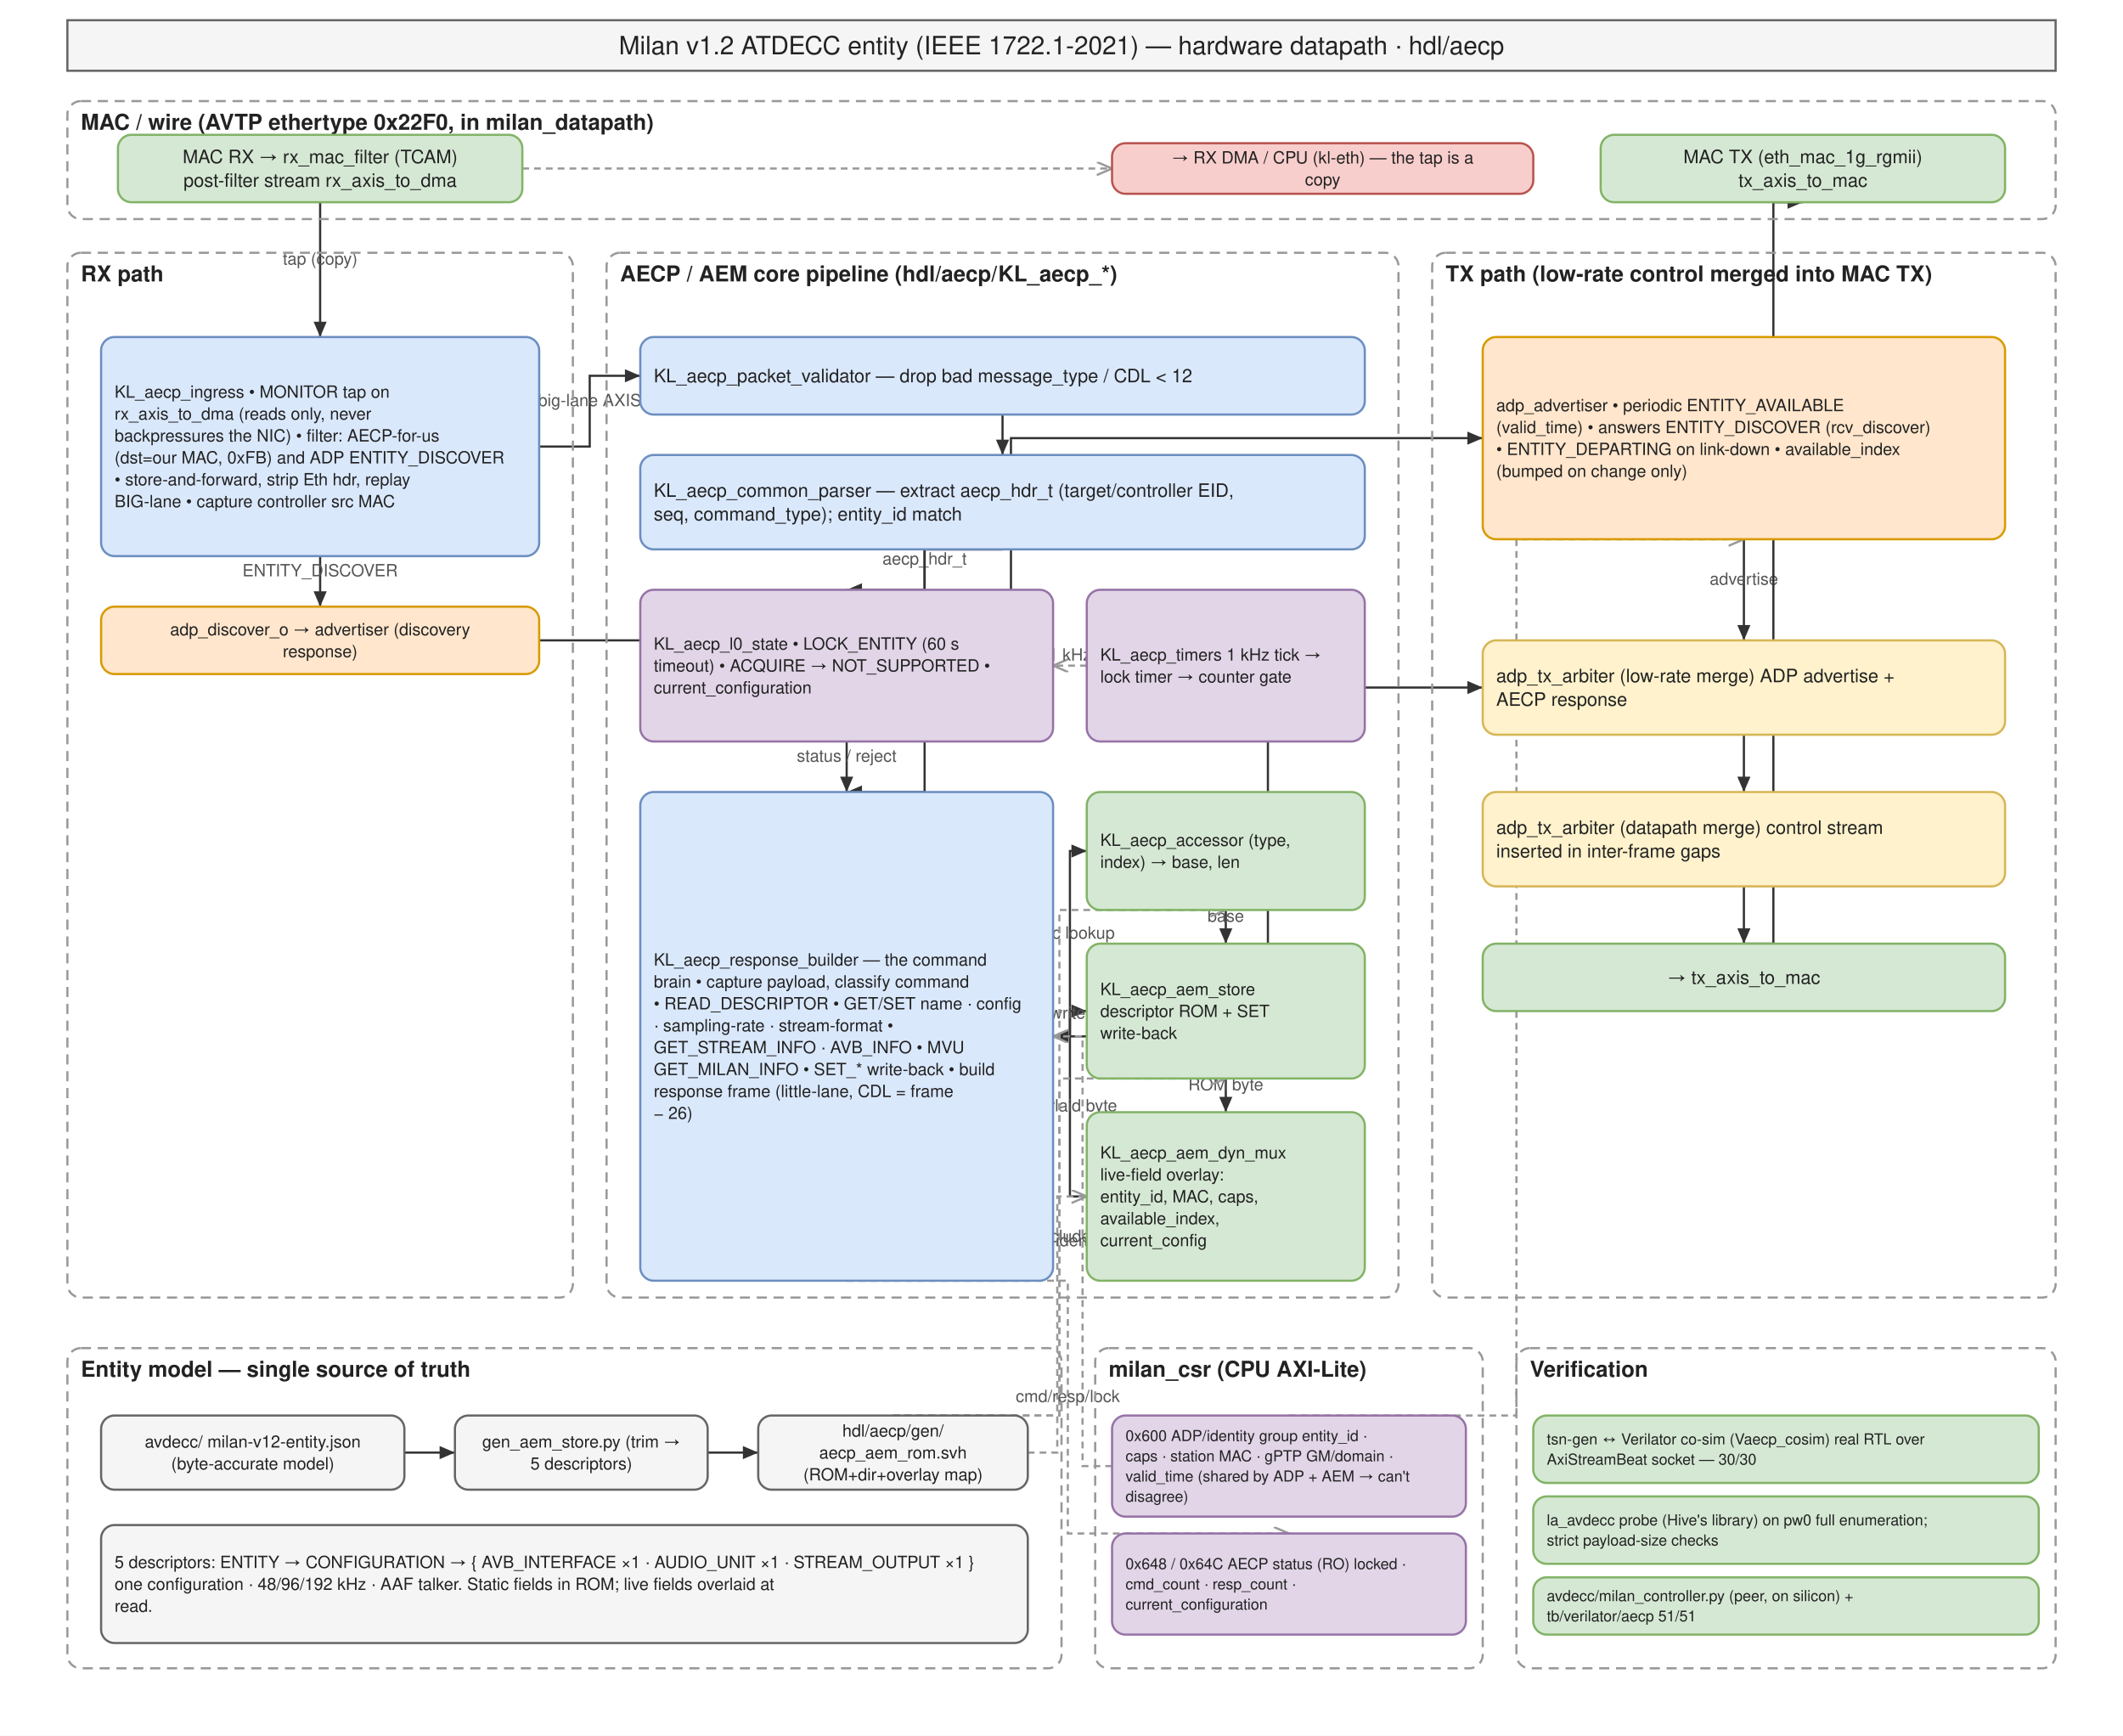
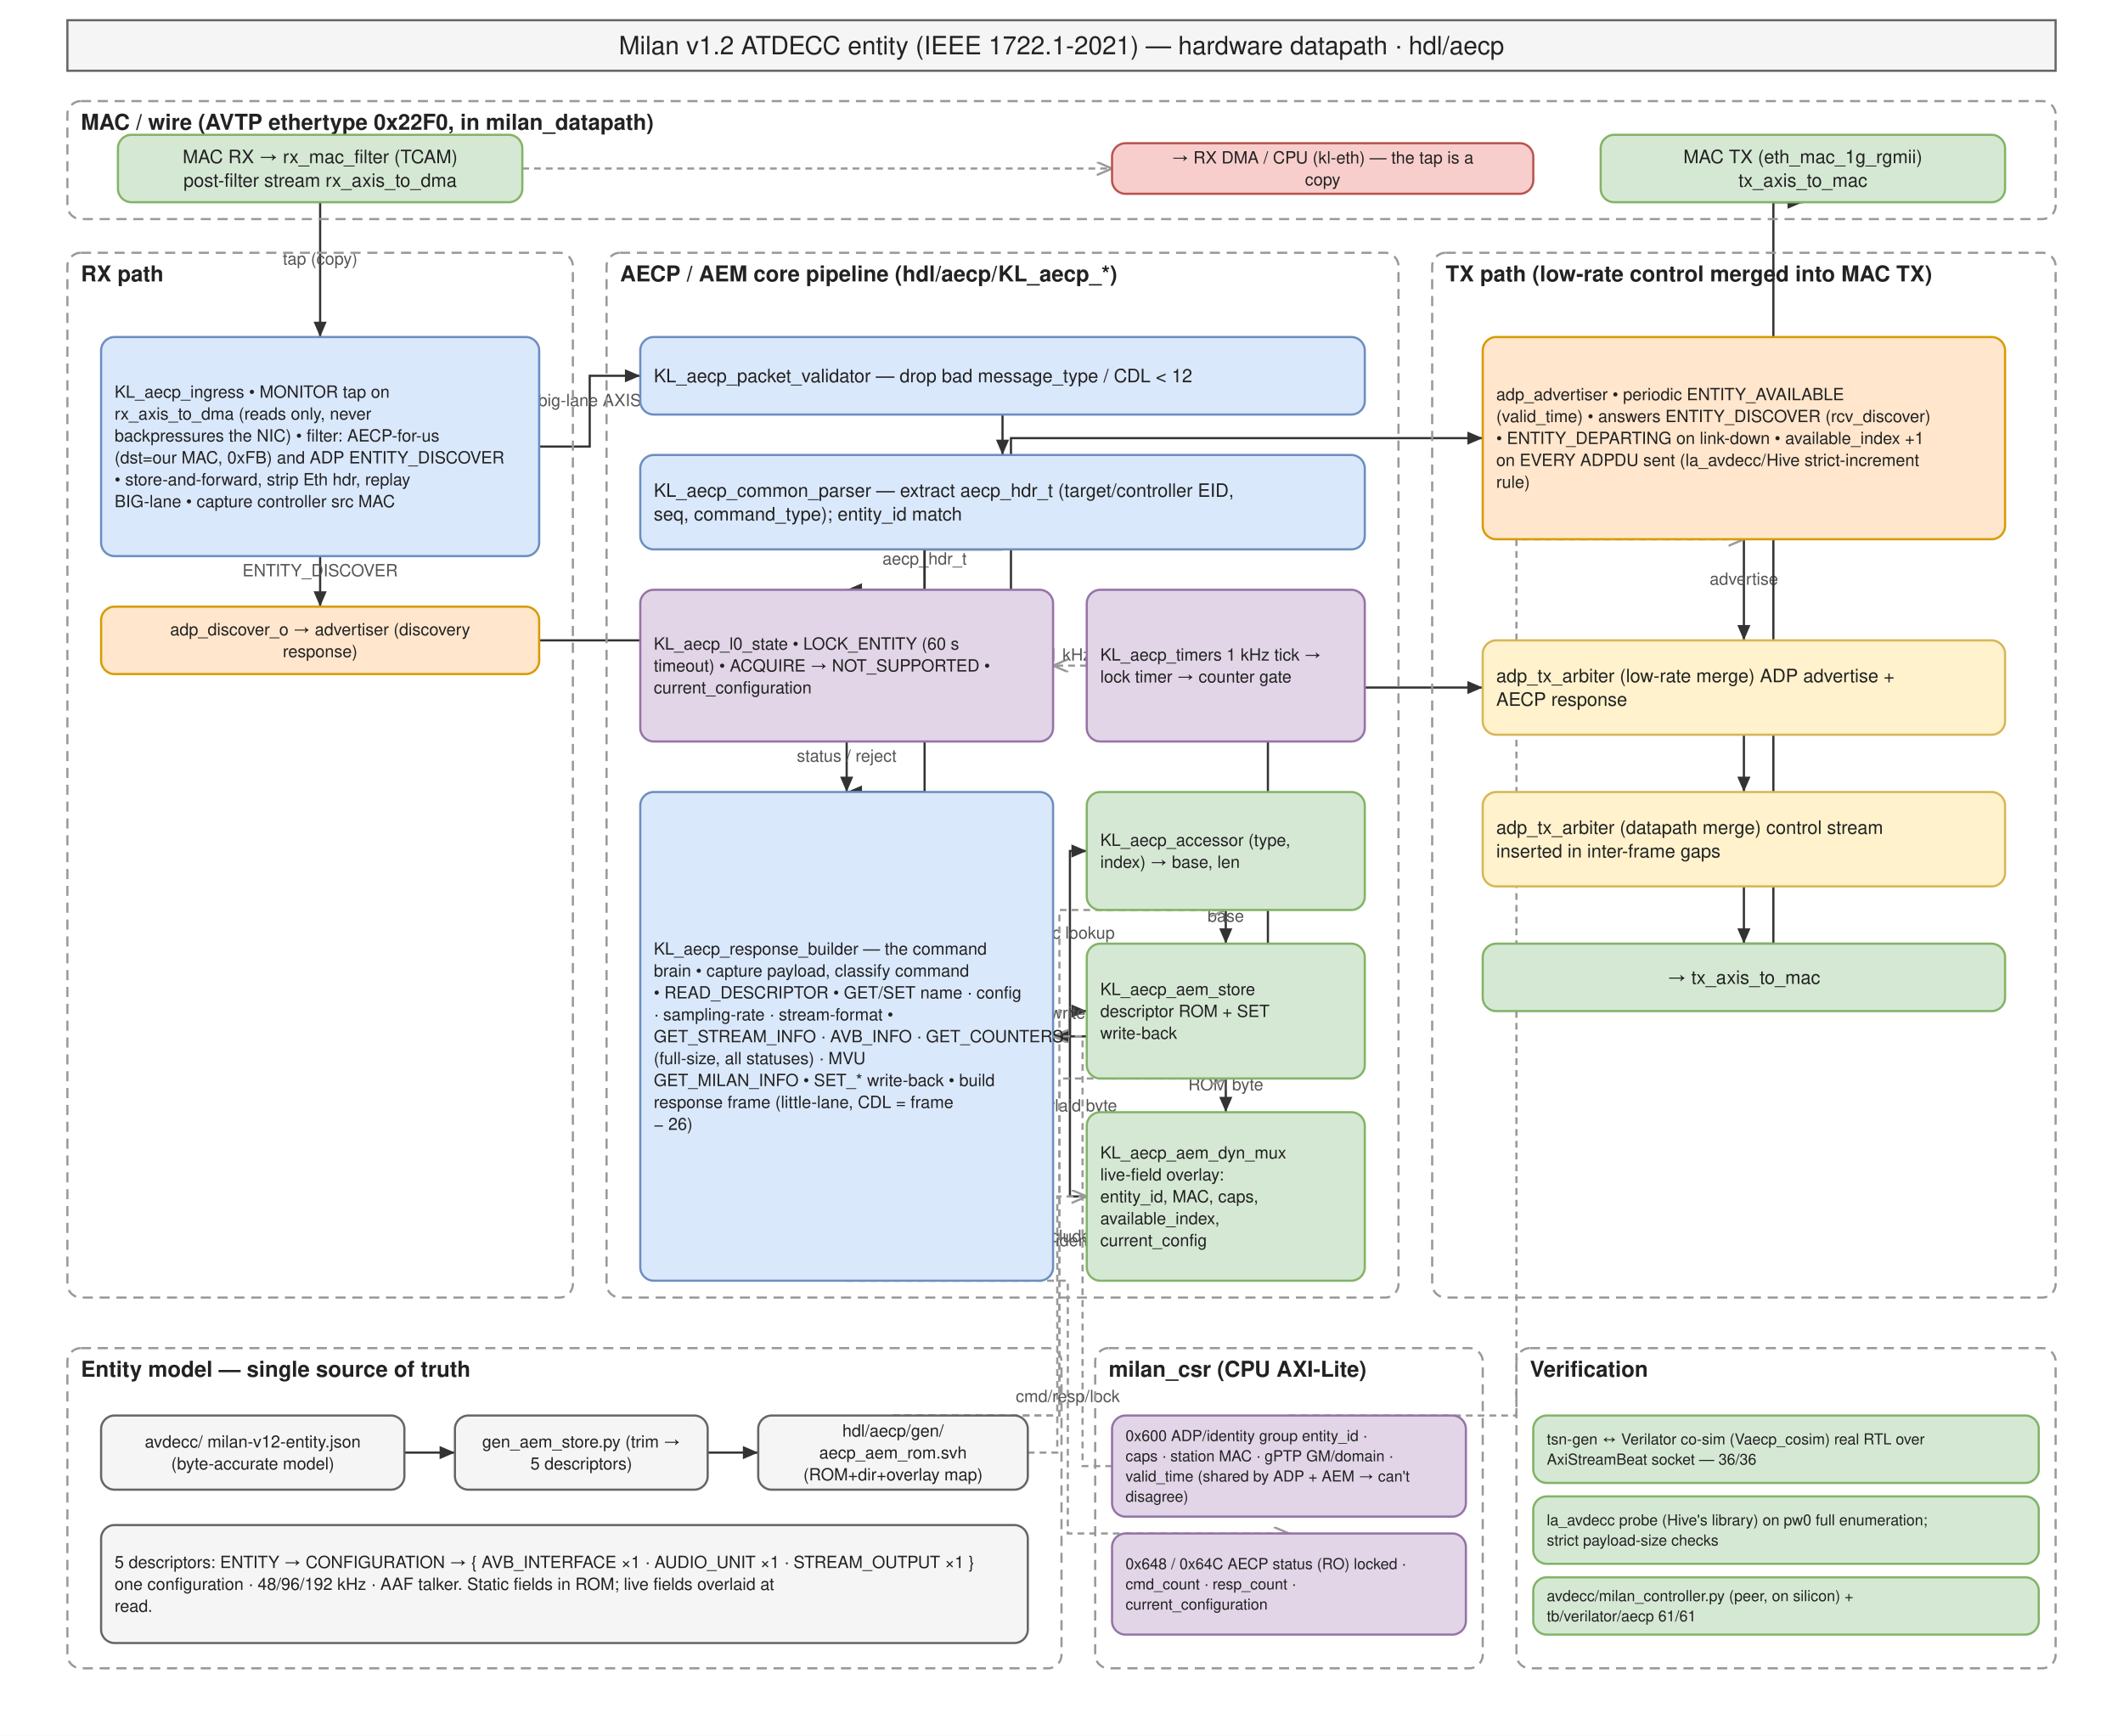
<svg xmlns="http://www.w3.org/2000/svg" width="1260" height="1030" viewBox="0 0 1260 1030" font-family="Helvetica,Arial,sans-serif">
  <rect width="1260" height="1030" fill="#ffffff" />
  <defs>
    <marker id="arr" markerWidth="9" markerHeight="9" refX="7" refY="3" orient="auto">
      <path d="M0,0 L7,3 L0,6 z" fill="#333" />
    </marker>
    <marker id="arro" markerWidth="9" markerHeight="9" refX="7" refY="3" orient="auto">
      <path d="M0,0 L7,3 L0,6" fill="none" stroke="#999" />
    </marker>
  </defs>
  <path d="M190.0,120.0 L190.0,200.0" fill="none" stroke="#333" stroke-width="1.3" marker-end="url(#arr)" />
  <text x="190.0" y="157.0" font-size="10" fill="#555" text-anchor="middle">tap (copy)</text>
  <path d="M310.0,100.0 L660.0,100.0" fill="none" stroke="#999" stroke-width="1.3" stroke-dasharray="4,3" marker-end="url(#arro)" />
  <path d="M320.0,265.0 L350.0,265.0 L350.0,223.0 L380.0,223.0" fill="none" stroke="#333" stroke-width="1.3" marker-end="url(#arr)" />
  <text x="350.0" y="241.0" font-size="10" fill="#555" text-anchor="middle">big-lane AXIS</text>
  <path d="M595.0,246.0 L595.0,270.0" fill="none" stroke="#333" stroke-width="1.3" marker-end="url(#arr)" />
  <path d="M595.0,326.0 L548.75,326.0 L548.75,350.0 L502.5,350.0" fill="none" stroke="#333" stroke-width="1.3" marker-end="url(#arr)" />
  <text x="548.75" y="335.0" font-size="10" fill="#555" text-anchor="middle">aecp_hdr_t</text>
  <path d="M595.0,326.0 L548.75,326.0 L548.75,470.0 L502.5,470.0" fill="none" stroke="#333" stroke-width="1.3" marker-end="url(#arr)" />
  <text x="548.75" y="395.0" font-size="10" fill="#555" text-anchor="middle">hdr + payload</text>
  <path d="M502.5,440.0 L502.5,470.0" fill="none" stroke="#333" stroke-width="1.3" marker-end="url(#arr)" />
  <text x="502.5" y="452.0" font-size="10" fill="#555" text-anchor="middle">status / reject</text>
  <path d="M645.0,395.0 L625.0,395.0" fill="none" stroke="#999" stroke-width="1.3" stroke-dasharray="4,3" marker-end="url(#arro)" />
  <text x="635.0" y="392.0" font-size="10" fill="#555" text-anchor="middle">1 kHz</text>
  <path d="M190.0,330.0 L190.0,360.0" fill="none" stroke="#333" stroke-width="1.3" marker-end="url(#arr)" />
  <text x="190.0" y="342.0" font-size="10" fill="#555" text-anchor="middle">ENTITY_DISCOVER</text>
  <path d="M320.0,380.0 L600.0,380.0 L600.0,260.0 L880.0,260.0" fill="none" stroke="#333" stroke-width="1.3" marker-end="url(#arr)" />
  <text x="600.0" y="317.0" font-size="10" fill="#555" text-anchor="middle">rcv_discover</text>
  <path d="M625.0,615.0 L635.0,615.0 L635.0,505.0 L645.0,505.0" fill="none" stroke="#333" stroke-width="1.3" marker-end="url(#arr)" />
  <text x="635.0" y="557.0" font-size="10" fill="#555" text-anchor="middle">desc lookup</text>
  <path d="M727.5,540.0 L727.5,560.0" fill="none" stroke="#333" stroke-width="1.3" marker-end="url(#arr)" />
  <text x="727.5" y="547.0" font-size="10" fill="#555" text-anchor="middle">base</text>
  <path d="M727.5,640.0 L727.5,660.0" fill="none" stroke="#333" stroke-width="1.3" marker-end="url(#arr)" />
  <text x="727.5" y="647.0" font-size="10" fill="#555" text-anchor="middle">ROM byte</text>
  <path d="M645.0,710.0 L635.0,710.0 L635.0,615.0 L625.0,615.0" fill="none" stroke="#333" stroke-width="1.3" marker-end="url(#arr)" />
  <text x="635.0" y="659.5" font-size="10" fill="#555" text-anchor="middle">overlaid byte</text>
  <path d="M625.0,615.0 L635.0,615.0 L635.0,600.0 L645.0,600.0" fill="none" stroke="#333" stroke-width="1.3" marker-end="url(#arr)" />
  <text x="635.0" y="604.5" font-size="10" fill="#555" text-anchor="middle">SET write-back</text>
  <path d="M625.0,615.0 L752.5,615.0 L752.5,408.0 L880.0,408.0" fill="none" stroke="#333" stroke-width="1.3" marker-end="url(#arr)" />
  <text x="752.5" y="508.5" font-size="10" fill="#555" text-anchor="middle">response AXIS</text>
  <path d="M1035.0,320.0 L1035.0,380.0" fill="none" stroke="#333" stroke-width="1.3" marker-end="url(#arr)" />
  <text x="1035.0" y="347.0" font-size="10" fill="#555" text-anchor="middle">advertise</text>
  <path d="M1035.0,436.0 L1035.0,470.0" fill="none" stroke="#333" stroke-width="1.3" marker-end="url(#arr)" />
  <path d="M1035.0,526.0 L1035.0,560.0" fill="none" stroke="#333" stroke-width="1.3" marker-end="url(#arr)" />
  <path d="M1035.0,560.0 L1052.5,560.0 L1052.5,120.0 L1070.0,120.0" fill="none" stroke="#333" stroke-width="1.3" marker-end="url(#arr)" />
  <path d="M240.0,862.0 L270.0,862.0" fill="none" stroke="#333" stroke-width="1.3" marker-end="url(#arr)" />
  <path d="M420.0,862.0 L450.0,862.0" fill="none" stroke="#333" stroke-width="1.3" marker-end="url(#arr)" />
  <path d="M530.0,840.0 L628.75,840.0 L628.75,640.0 L727.5,640.0" fill="none" stroke="#999" stroke-width="1.3" stroke-dasharray="4,3" marker-end="url(#arro)" />
  <text x="628.75" y="737.0" font-size="10" fill="#555" text-anchor="middle">$include</text>
  <path d="M530.0,840.0 L628.75,840.0 L628.75,540.0 L727.5,540.0" fill="none" stroke="#999" stroke-width="1.3" stroke-dasharray="4,3" marker-end="url(#arro)" />
  <path d="M610.0,862.0 L627.5,862.0 L627.5,710.0 L645.0,710.0" fill="none" stroke="#999" stroke-width="1.3" stroke-dasharray="4,3" marker-end="url(#arro)" />
  <path d="M765.0,840.0 L900.0,840.0 L900.0,320.0 L1035.0,320.0" fill="none" stroke="#999" stroke-width="1.3" stroke-dasharray="4,3" marker-end="url(#arro)" />
  <text x="900.0" y="577.0" font-size="10" fill="#555" text-anchor="middle">identity</text>
  <path d="M660.0,870.0 L642.5,870.0 L642.5,615.0 L625.0,615.0" fill="none" stroke="#999" stroke-width="1.3" stroke-dasharray="4,3" marker-end="url(#arro)" />
  <text x="642.5" y="739.5" font-size="10" fill="#555" text-anchor="middle">identity</text>
  <path d="M502.5,760.0 L633.75,760.0 L633.75,910.0 L765.0,910.0" fill="none" stroke="#999" stroke-width="1.3" stroke-dasharray="4,3" marker-end="url(#arro)" />
  <text x="633.75" y="832.0" font-size="10" fill="#555" text-anchor="middle">cmd/resp/lock</text>
  <rect x="40.0" y="12.0" width="1180.0" height="30.0" rx="0" fill="#f5f5f5" stroke="#666666" stroke-width="1.3" />
  <text x="630.0" y="32.25" font-size="15" fill="#222" text-anchor="middle">Milan v1.2 ATDECC entity (IEEE 1722.1-2021) — hardware datapath · hdl/aecp</text>
  <rect x="40.0" y="60.0" width="1180.0" height="70.0" rx="8" fill="none" stroke="#999999" stroke-width="1.3" stroke-dasharray="6,4" />
  <text x="48.0" y="77.0" font-size="13" fill="#222" text-anchor="start" font-weight="bold">MAC / wire (AVTP ethertype 0x22F0, in milan_datapath)</text>
  <rect x="40.0" y="150.0" width="300.0" height="620.0" rx="8" fill="none" stroke="#999999" stroke-width="1.3" stroke-dasharray="6,4" />
  <text x="48.0" y="167.0" font-size="13" fill="#222" text-anchor="start" font-weight="bold">RX path</text>
  <rect x="360.0" y="150.0" width="470.0" height="620.0" rx="8" fill="none" stroke="#999999" stroke-width="1.3" stroke-dasharray="6,4" />
  <text x="368.0" y="167.0" font-size="13" fill="#222" text-anchor="start" font-weight="bold">AECP / AEM core pipeline (hdl/aecp/KL_aecp_*)</text>
  <rect x="850.0" y="150.0" width="370.0" height="620.0" rx="8" fill="none" stroke="#999999" stroke-width="1.3" stroke-dasharray="6,4" />
  <text x="858.0" y="167.0" font-size="13" fill="#222" text-anchor="start" font-weight="bold">TX path (low-rate control merged into MAC TX)</text>
  <rect x="40.0" y="800.0" width="590.0" height="190.0" rx="8" fill="none" stroke="#999999" stroke-width="1.3" stroke-dasharray="6,4" />
  <text x="48.0" y="817.0" font-size="13" fill="#222" text-anchor="start" font-weight="bold">Entity model — single source of truth</text>
  <rect x="650.0" y="800.0" width="230.0" height="190.0" rx="8" fill="none" stroke="#999999" stroke-width="1.3" stroke-dasharray="6,4" />
  <text x="658.0" y="817.0" font-size="13" fill="#222" text-anchor="start" font-weight="bold">milan_csr (CPU AXI-Lite)</text>
  <rect x="900.0" y="800.0" width="320.0" height="190.0" rx="8" fill="none" stroke="#999999" stroke-width="1.3" stroke-dasharray="6,4" />
  <text x="908.0" y="817.0" font-size="13" fill="#222" text-anchor="start" font-weight="bold">Verification</text>
  <rect x="70.0" y="80.0" width="240.0" height="40.0" rx="8" fill="#d5e8d4" stroke="#82b366" stroke-width="1.3" />
  <text x="190.0" y="96.85" font-size="11" fill="#222" text-anchor="middle">MAC RX → rx_mac_filter (TCAM)</text>
  <text x="190.0" y="110.85" font-size="11" fill="#222" text-anchor="middle">post-filter stream rx_axis_to_dma</text>
  <rect x="950.0" y="80.0" width="240.0" height="40.0" rx="8" fill="#d5e8d4" stroke="#82b366" stroke-width="1.3" />
  <text x="1070.0" y="96.85" font-size="11" fill="#222" text-anchor="middle">MAC TX (eth_mac_1g_rgmii)</text>
  <text x="1070.0" y="110.85" font-size="11" fill="#222" text-anchor="middle">tx_axis_to_mac</text>
  <rect x="660.0" y="85.0" width="250.0" height="30.0" rx="8" fill="#f8cecc" stroke="#b85450" stroke-width="1.3" />
  <text x="785.0" y="97.0" font-size="10" fill="#222" text-anchor="middle">→ RX DMA / CPU (kl-eth) — the tap is a</text>
  <text x="785.0" y="110.0" font-size="10" fill="#222" text-anchor="middle">copy</text>
  <rect x="60.0" y="200.0" width="260.0" height="130.0" rx="8" fill="#dae8fc" stroke="#6c8ebf" stroke-width="1.3" />
  <text x="68.0" y="236.0" font-size="10" fill="#222" text-anchor="start">KL_aecp_ingress • MONITOR tap on</text>
  <text x="68.0" y="249.0" font-size="10" fill="#222" text-anchor="start">rx_axis_to_dma (reads only, never</text>
  <text x="68.0" y="262.0" font-size="10" fill="#222" text-anchor="start">backpressures the NIC) • filter: AECP-for-us</text>
  <text x="68.0" y="275.0" font-size="10" fill="#222" text-anchor="start">(dst=our MAC, 0xFB) and ADP ENTITY_DISCOVER</text>
  <text x="68.0" y="288.0" font-size="10" fill="#222" text-anchor="start">• store-and-forward, strip Eth hdr, replay</text>
  <text x="68.0" y="301.0" font-size="10" fill="#222" text-anchor="start">BIG-lane • capture controller src MAC</text>
  <rect x="60.0" y="360.0" width="260.0" height="40.0" rx="8" fill="#ffe6cc" stroke="#d79b00" stroke-width="1.3" />
  <text x="190.0" y="377.0" font-size="10" fill="#222" text-anchor="middle">adp_discover_o → advertiser (discovery</text>
  <text x="190.0" y="390.0" font-size="10" fill="#222" text-anchor="middle">response)</text>
  <rect x="380.0" y="200.0" width="430.0" height="46.0" rx="8" fill="#dae8fc" stroke="#6c8ebf" stroke-width="1.3" />
  <text x="388.0" y="226.85" font-size="11" fill="#222" text-anchor="start">KL_aecp_packet_validator — drop bad message_type / CDL &lt; 12</text>
  <rect x="380.0" y="270.0" width="430.0" height="56.0" rx="8" fill="#dae8fc" stroke="#6c8ebf" stroke-width="1.3" />
  <text x="388.0" y="294.85" font-size="11" fill="#222" text-anchor="start">KL_aecp_common_parser — extract aecp_hdr_t (target/controller EID,</text>
  <text x="388.0" y="308.85" font-size="11" fill="#222" text-anchor="start">seq, command_type); entity_id match</text>
  <rect x="380.0" y="350.0" width="245.0" height="90.0" rx="8" fill="#e1d5e7" stroke="#9673a6" stroke-width="1.3" />
  <text x="388.0" y="385.5" font-size="10" fill="#222" text-anchor="start">KL_aecp_l0_state • LOCK_ENTITY (60 s</text>
  <text x="388.0" y="398.5" font-size="10" fill="#222" text-anchor="start">timeout) • ACQUIRE → NOT_SUPPORTED •</text>
  <text x="388.0" y="411.5" font-size="10" fill="#222" text-anchor="start">current_configuration</text>
  <rect x="645.0" y="350.0" width="165.0" height="90.0" rx="8" fill="#e1d5e7" stroke="#9673a6" stroke-width="1.3" />
  <text x="653.0" y="392.0" font-size="10" fill="#222" text-anchor="start">KL_aecp_timers 1 kHz tick →</text>
  <text x="653.0" y="405.0" font-size="10" fill="#222" text-anchor="start">lock timer → counter gate</text>
  <rect x="380.0" y="470.0" width="245.0" height="290.0" rx="8" fill="#dae8fc" stroke="#6c8ebf" stroke-width="1.3" />
-   <text x="388.0" y="573.0" font-size="10" fill="#222" text-anchor="start">KL_aecp_response_builder — the command</text>
-   <text x="388.0" y="586.0" font-size="10" fill="#222" text-anchor="start">brain • capture payload, classify command</text>
-   <text x="388.0" y="599.0" font-size="10" fill="#222" text-anchor="start">• READ_DESCRIPTOR • GET/SET name · config</text>
-   <text x="388.0" y="612.0" font-size="10" fill="#222" text-anchor="start">· sampling-rate · stream-format •</text>
-   <text x="388.0" y="625.0" font-size="10" fill="#222" text-anchor="start">GET_STREAM_INFO · AVB_INFO • MVU</text>
-   <text x="388.0" y="638.0" font-size="10" fill="#222" text-anchor="start">GET_MILAN_INFO • SET_* write-back • build</text>
-   <text x="388.0" y="651.0" font-size="10" fill="#222" text-anchor="start">response frame (little-lane, CDL = frame</text>
-   <text x="388.0" y="664.0" font-size="10" fill="#222" text-anchor="start">− 26)</text>
+   <text x="388.0" y="566.5" font-size="10" fill="#222" text-anchor="start">KL_aecp_response_builder — the command</text>
+   <text x="388.0" y="579.5" font-size="10" fill="#222" text-anchor="start">brain • capture payload, classify command</text>
+   <text x="388.0" y="592.5" font-size="10" fill="#222" text-anchor="start">• READ_DESCRIPTOR • GET/SET name · config</text>
+   <text x="388.0" y="605.5" font-size="10" fill="#222" text-anchor="start">· sampling-rate · stream-format •</text>
+   <text x="388.0" y="618.5" font-size="10" fill="#222" text-anchor="start">GET_STREAM_INFO · AVB_INFO · GET_COUNTERS</text>
+   <text x="388.0" y="631.5" font-size="10" fill="#222" text-anchor="start">(full-size, all statuses) · MVU</text>
+   <text x="388.0" y="644.5" font-size="10" fill="#222" text-anchor="start">GET_MILAN_INFO • SET_* write-back • build</text>
+   <text x="388.0" y="657.5" font-size="10" fill="#222" text-anchor="start">response frame (little-lane, CDL = frame</text>
+   <text x="388.0" y="670.5" font-size="10" fill="#222" text-anchor="start">− 26)</text>
  <rect x="645.0" y="470.0" width="165.0" height="70.0" rx="8" fill="#d5e8d4" stroke="#82b366" stroke-width="1.3" />
  <text x="653.0" y="502.0" font-size="10" fill="#222" text-anchor="start">KL_aecp_accessor (type,</text>
  <text x="653.0" y="515.0" font-size="10" fill="#222" text-anchor="start">index) → base, len</text>
  <rect x="645.0" y="560.0" width="165.0" height="80.0" rx="8" fill="#d5e8d4" stroke="#82b366" stroke-width="1.3" />
  <text x="653.0" y="590.5" font-size="10" fill="#222" text-anchor="start">KL_aecp_aem_store</text>
  <text x="653.0" y="603.5" font-size="10" fill="#222" text-anchor="start">descriptor ROM + SET</text>
  <text x="653.0" y="616.5" font-size="10" fill="#222" text-anchor="start">write-back</text>
  <rect x="645.0" y="660.0" width="165.0" height="100.0" rx="8" fill="#d5e8d4" stroke="#82b366" stroke-width="1.3" />
  <text x="653.0" y="687.5" font-size="10" fill="#222" text-anchor="start">KL_aecp_aem_dyn_mux</text>
  <text x="653.0" y="700.5" font-size="10" fill="#222" text-anchor="start">live-field overlay:</text>
  <text x="653.0" y="713.5" font-size="10" fill="#222" text-anchor="start">entity_id, MAC, caps,</text>
  <text x="653.0" y="726.5" font-size="10" fill="#222" text-anchor="start">available_index,</text>
  <text x="653.0" y="739.5" font-size="10" fill="#222" text-anchor="start">current_config</text>
  <rect x="880.0" y="200.0" width="310.0" height="120.0" rx="8" fill="#ffe6cc" stroke="#d79b00" stroke-width="1.3" />
-   <text x="888.0" y="244.0" font-size="10" fill="#222" text-anchor="start">adp_advertiser • periodic ENTITY_AVAILABLE</text>
-   <text x="888.0" y="257.0" font-size="10" fill="#222" text-anchor="start">(valid_time) • answers ENTITY_DISCOVER (rcv_discover)</text>
-   <text x="888.0" y="270.0" font-size="10" fill="#222" text-anchor="start">• ENTITY_DEPARTING on link-down • available_index</text>
-   <text x="888.0" y="283.0" font-size="10" fill="#222" text-anchor="start">(bumped on change only)</text>
+   <text x="888.0" y="237.5" font-size="10" fill="#222" text-anchor="start">adp_advertiser • periodic ENTITY_AVAILABLE</text>
+   <text x="888.0" y="250.5" font-size="10" fill="#222" text-anchor="start">(valid_time) • answers ENTITY_DISCOVER (rcv_discover)</text>
+   <text x="888.0" y="263.5" font-size="10" fill="#222" text-anchor="start">• ENTITY_DEPARTING on link-down • available_index +1</text>
+   <text x="888.0" y="276.5" font-size="10" fill="#222" text-anchor="start">on EVERY ADPDU sent (la_avdecc/Hive strict-increment</text>
+   <text x="888.0" y="289.5" font-size="10" fill="#222" text-anchor="start">rule)</text>
  <rect x="880.0" y="380.0" width="310.0" height="56.0" rx="8" fill="#fff2cc" stroke="#d6b656" stroke-width="1.3" />
  <text x="888.0" y="404.85" font-size="11" fill="#222" text-anchor="start">adp_tx_arbiter (low-rate merge) ADP advertise +</text>
  <text x="888.0" y="418.85" font-size="11" fill="#222" text-anchor="start">AECP response</text>
  <rect x="880.0" y="470.0" width="310.0" height="56.0" rx="8" fill="#fff2cc" stroke="#d6b656" stroke-width="1.3" />
  <text x="888.0" y="494.85" font-size="11" fill="#222" text-anchor="start">adp_tx_arbiter (datapath merge) control stream</text>
  <text x="888.0" y="508.85" font-size="11" fill="#222" text-anchor="start">inserted in inter-frame gaps</text>
  <rect x="880.0" y="560.0" width="310.0" height="40.0" rx="8" fill="#d5e8d4" stroke="#82b366" stroke-width="1.3" />
  <text x="1035.0" y="583.85" font-size="11" fill="#222" text-anchor="middle">→ tx_axis_to_mac</text>
  <rect x="60.0" y="840.0" width="180.0" height="44.0" rx="8" fill="#f5f5f5" stroke="#666" stroke-width="1.3" />
  <text x="150.0" y="859.0" font-size="10" fill="#222" text-anchor="middle">avdecc/ milan-v12-entity.json</text>
  <text x="150.0" y="872.0" font-size="10" fill="#222" text-anchor="middle">(byte-accurate model)</text>
  <rect x="270.0" y="840.0" width="150.0" height="44.0" rx="8" fill="#f5f5f5" stroke="#666" stroke-width="1.3" />
  <text x="345.0" y="859.0" font-size="10" fill="#222" text-anchor="middle">gen_aem_store.py (trim →</text>
  <text x="345.0" y="872.0" font-size="10" fill="#222" text-anchor="middle">5 descriptors)</text>
  <rect x="450.0" y="840.0" width="160.0" height="44.0" rx="8" fill="#f5f5f5" stroke="#666" stroke-width="1.3" />
  <text x="530.0" y="852.5" font-size="10" fill="#222" text-anchor="middle">hdl/aecp/gen/</text>
  <text x="530.0" y="865.5" font-size="10" fill="#222" text-anchor="middle">aecp_aem_rom.svh</text>
  <text x="530.0" y="878.5" font-size="10" fill="#222" text-anchor="middle">(ROM+dir+overlay map)</text>
  <rect x="60.0" y="905.0" width="550.0" height="70.0" rx="8" fill="#f5f5f5" stroke="#666" stroke-width="1.3" />
  <text x="68.0" y="930.5" font-size="10" fill="#222" text-anchor="start">5 descriptors: ENTITY → CONFIGURATION → { AVB_INTERFACE ×1 · AUDIO_UNIT ×1 · STREAM_OUTPUT ×1 }</text>
  <text x="68.0" y="943.5" font-size="10" fill="#222" text-anchor="start">one configuration · 48/96/192 kHz · AAF talker. Static fields in ROM; live fields overlaid at</text>
  <text x="68.0" y="956.5" font-size="10" fill="#222" text-anchor="start">read.</text>
  <rect x="660.0" y="840.0" width="210.0" height="60.0" rx="8" fill="#e1d5e7" stroke="#9673a6" stroke-width="1.3" />
  <text x="668.0" y="855.15" font-size="9" fill="#222" text-anchor="start">0x600 ADP/identity group entity_id ·</text>
  <text x="668.0" y="867.15" font-size="9" fill="#222" text-anchor="start">caps · station MAC · gPTP GM/domain ·</text>
  <text x="668.0" y="879.15" font-size="9" fill="#222" text-anchor="start">valid_time (shared by ADP + AEM → can't</text>
  <text x="668.0" y="891.15" font-size="9" fill="#222" text-anchor="start">disagree)</text>
  <rect x="660.0" y="910.0" width="210.0" height="60.0" rx="8" fill="#e1d5e7" stroke="#9673a6" stroke-width="1.3" />
  <text x="668.0" y="931.15" font-size="9" fill="#222" text-anchor="start">0x648 / 0x64C AECP status (RO) locked ·</text>
  <text x="668.0" y="943.15" font-size="9" fill="#222" text-anchor="start">cmd_count · resp_count ·</text>
  <text x="668.0" y="955.15" font-size="9" fill="#222" text-anchor="start">current_configuration</text>
  <rect x="910.0" y="840.0" width="300.0" height="40.0" rx="8" fill="#d5e8d4" stroke="#82b366" stroke-width="1.3" />
  <text x="918.0" y="857.15" font-size="9" fill="#222" text-anchor="start">tsn-gen ↔ Verilator co-sim (Vaecp_cosim) real RTL over</text>
-   <text x="918.0" y="869.15" font-size="9" fill="#222" text-anchor="start">AxiStreamBeat socket — 30/30</text>
+   <text x="918.0" y="869.15" font-size="9" fill="#222" text-anchor="start">AxiStreamBeat socket — 36/36</text>
  <rect x="910.0" y="888.0" width="300.0" height="40.0" rx="8" fill="#d5e8d4" stroke="#82b366" stroke-width="1.3" />
  <text x="918.0" y="905.15" font-size="9" fill="#222" text-anchor="start">la_avdecc probe (Hive's library) on pw0 full enumeration;</text>
  <text x="918.0" y="917.15" font-size="9" fill="#222" text-anchor="start">strict payload-size checks</text>
  <rect x="910.0" y="936.0" width="300.0" height="34.0" rx="8" fill="#d5e8d4" stroke="#82b366" stroke-width="1.3" />
  <text x="918.0" y="950.15" font-size="9" fill="#222" text-anchor="start">avdecc/milan_controller.py (peer, on silicon) +</text>
-   <text x="918.0" y="962.15" font-size="9" fill="#222" text-anchor="start">tb/verilator/aecp 51/51</text>
+   <text x="918.0" y="962.15" font-size="9" fill="#222" text-anchor="start">tb/verilator/aecp 61/61</text>
</svg>
